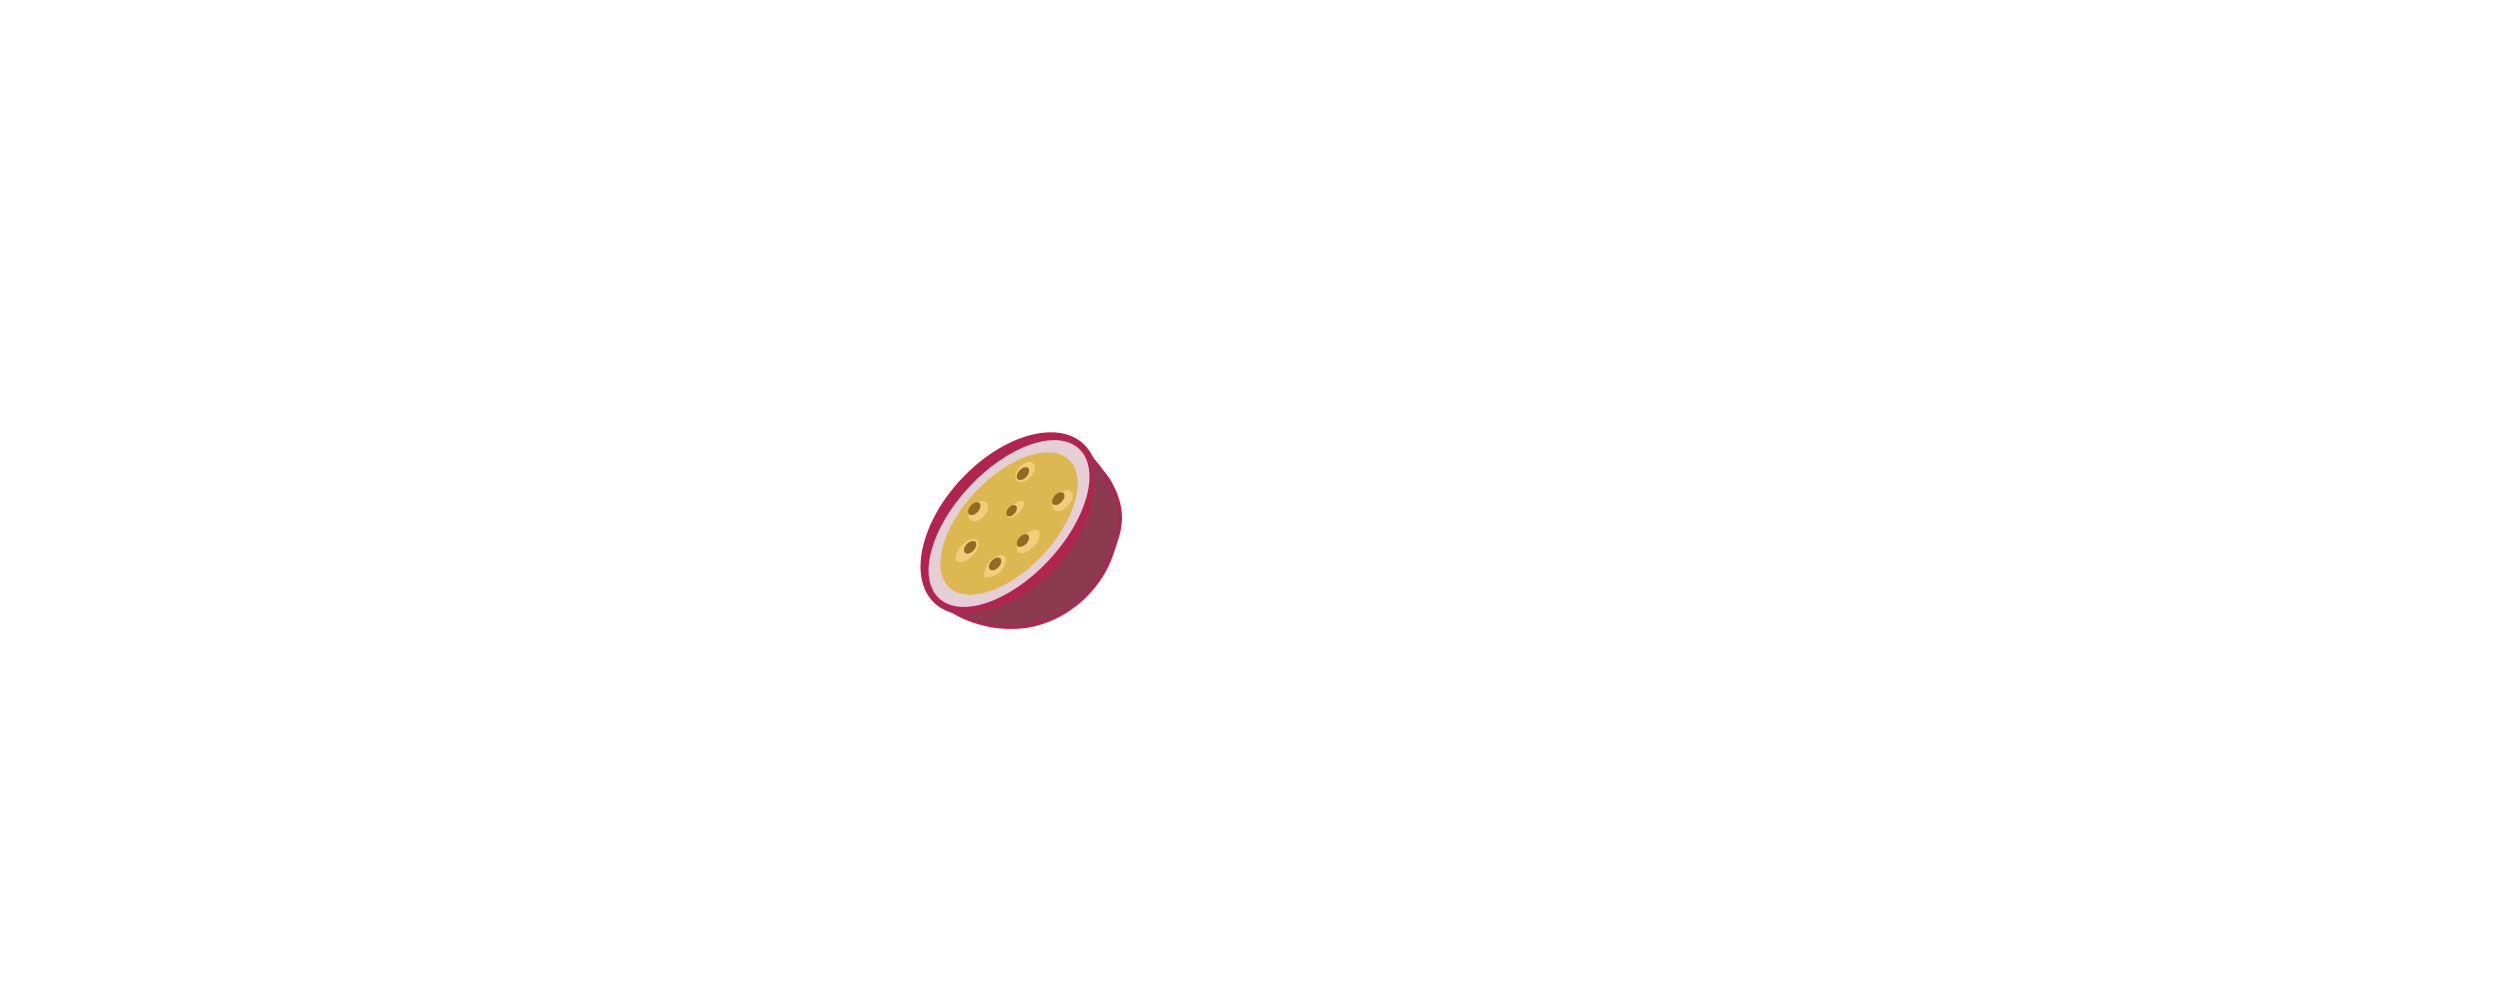
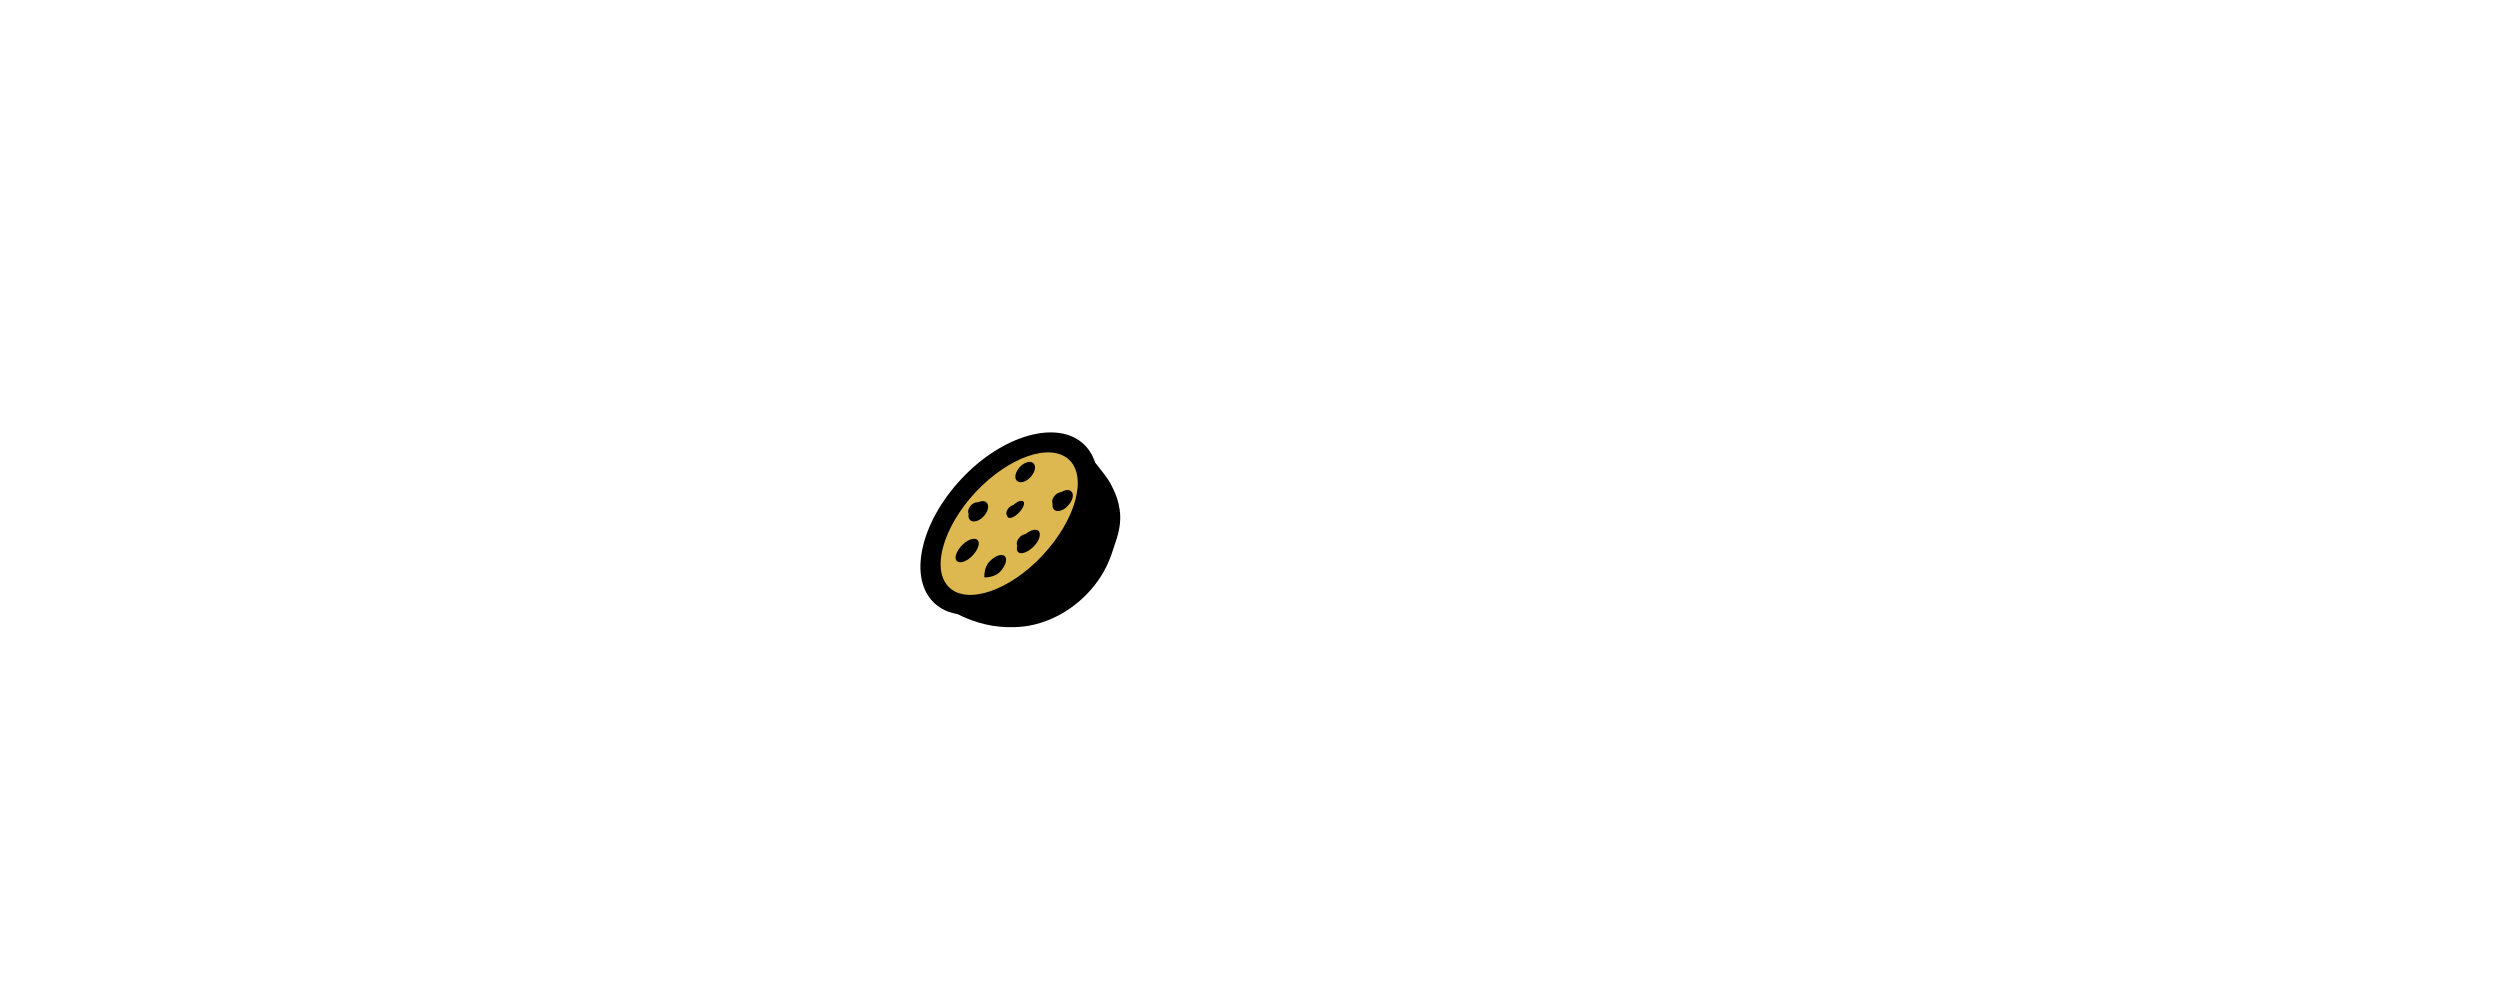
<svg xmlns="http://www.w3.org/2000/svg" version="1.1" id="Passionfruit" x="0px" y="0px" viewBox="0 0 720 288" style="enable-background:new 0 0 720 288;" xml:space="preserve">
  <style type="text/css">
- 	.st0{fill:#B22450;}
- 	.st1{fill:#E5CFD7;}
- 	.st2{fill:#DDB850;}
- 	.st3{fill:#F4CC7A;}
- 	.st4{fill:#8C3A4F;stroke:#B22450;stroke-miterlimit:10;}
- 	.st5{fill:#936A22;}
+    .st0{fill:#B22450;}
+    .st1{fill:#E5CFD7;}
+    .st2{fill:#DDB850;}
+    .st3{fill:#F4CC7A;}
+    .st4{fill:#8C3A4F;stroke:#B22450;stroke-miterlimit:10;}
+    .st5{fill:#936A22;}
</style>
-   <ellipse id="inner-skin" transform="matrix(0.6843 -0.7292 0.7292 0.6843 -18.2188 259.4898)" class="st0" cx="290.6" cy="150.8" rx="31.4" ry="18.8" />
-   <ellipse id="passion-rind" transform="matrix(0.6843 -0.7292 0.7292 0.6843 -18.2188 259.4898)" class="st1" cx="290.6" cy="150.8" rx="29.5" ry="15.6" />
-   <ellipse id="pulp" transform="matrix(0.6843 -0.7292 0.7292 0.6843 -18.2188 259.4898)" class="st2" cx="290.6" cy="150.8" rx="25.2" ry="13.3" />
-   <path id="light-seeds" class="st3" d="M281.5,155.5c0.9,0.8,0.2,2.8-1.4,4.5s-3.6,2.4-4.5,1.6c-0.9-0.8-0.2-2.8,1.4-4.5  C278.6,155.4,280.6,154.7,281.5,155.5z M280.2,145.8c-1.3,1.4-1.7,3.2-0.8,4c0.9,0.8,2.6,0.3,3.9-1.1s1.7-3.2,0.8-4  C283.3,143.9,281.5,144.4,280.2,145.8z M304.5,142.7c-1.4,1.5-1.8,3.3-0.9,4.1s2.7,0.3,4-1.2c1.4-1.5,1.8-3.3,0.9-4.1  C307.7,140.7,305.9,141.2,304.5,142.7z M294.6,154.5c-1.6,1.7-2.2,3.7-1.4,4.5s2.8,0.1,4.5-1.6s2.2-3.7,1.4-4.5  S296.2,152.8,294.6,154.5z M284.9,161.8c-1.6,1.7-1.4,4.5-1.4,4.5s2.8,0.1,4.5-1.6c1.6-1.7,2.2-3.7,1.4-4.5  C288.5,159.3,286.5,160.1,284.9,161.8z M294.7,144.4c-0.5-0.5-2,0.1-3.2,1.4c-1.2,1.3-1.8,2.7-1.2,3.2c0.5,0.5,2-0.1,3.2-1.4  S295.3,144.9,294.7,144.4z M293.7,134.5c-1.3,1.4-1.7,3.2-0.8,4c0.9,0.8,2.6,0.3,3.9-1.1c1.3-1.4,1.7-3.2,0.8-4  C296.8,132.6,295,133.1,293.7,134.5z" />
-   <path id="crust" class="st4" d="M316.1,167.4c-1.4,2-7.4,9.9-18.3,12.5c-1.1,0.3-5.9,1.3-12.1,0.3c-5.6-1-9.5-3-11.7-4.4  c21.7,2.9,47.5-24.7,38.8-45.7c0,0,5.8,6.8,7,9.1c1.2,2.3,2.5,5,2.8,8.8c0.2,3.5-0.6,6.1-1.8,9.6C320,160.1,318.8,163.7,316.1,167.4  z" />
-   <path id="seeds" class="st5" d="M292.6,145.7c0.5,0.4,0.3,1.4-0.4,2.2c-0.7,0.8-1.7,1-2.1,0.6c-0.5-0.4-0.3-1.4,0.4-2.2  C291.2,145.5,292.2,145.2,292.6,145.7z M303.8,142.7c-0.8,0.9-1,2-0.5,2.5c0.6,0.5,1.7,0.2,2.5-0.7c0.8-0.9,1-2,0.5-2.5  S304.6,141.8,303.8,142.7z M278.4,156.7c-0.8,0.9-1,2-0.5,2.5c0.6,0.5,1.7,0.2,2.5-0.7c0.8-0.9,1-2,0.5-2.5  C280.3,155.6,279.2,155.9,278.4,156.7z M285.6,161.5c-0.8,0.9-1,2-0.5,2.5c0.6,0.5,1.7,0.2,2.5-0.7c0.8-0.9,1-2,0.5-2.5  C287.5,160.3,286.4,160.6,285.6,161.5z M295.6,156.6c0.8-0.9,1-2,0.5-2.5c-0.6-0.5-1.7-0.2-2.5,0.7s-1,2-0.5,2.5  S294.7,157.4,295.6,156.6z M295.6,137.3c0.8-0.9,1-2,0.5-2.5c-0.6-0.5-1.7-0.2-2.5,0.7s-1,2-0.5,2.5S294.8,138.2,295.6,137.3z   M281.6,147.4c0.8-0.9,1-2,0.5-2.5c-0.6-0.5-1.7-0.2-2.5,0.7c-0.8,0.9-1,2-0.5,2.5C279.7,148.6,280.8,148.3,281.6,147.4z" />
+   <path id="passion-dark-rind" class="st10" d="M312.1,127.9c7.6,7.1,4.1,23.1-7.8,35.8c-11.9,12.6-27.6,17.1-35.2,10    c-7.6-7.1-4.1-23.1,7.8-35.8C288.7,125.3,304.5,120.8,312.1,127.9z" />
+   <path id="passion-rind_00000083050802411929784790000007161852711380418446_" class="st11" d="M310.8,129.3    c6.3,5.9,2.3,20.3-8.8,32.2c-11.2,11.9-25.3,16.7-31.5,10.9c-6.3-5.9-2.3-20.3,8.8-32.2C290.4,128.3,304.5,123.4,310.8,129.3z" />
+   <path id="pulp_00000106113516154376807860000015594385875767976628_" class="st2" d="M307.9,132.4c5.3,5,1.9,17.3-7.6,27.5    c-9.5,10.2-21.6,14.3-26.9,9.3c-5.3-5-1.9-17.3,7.6-27.5C290.5,131.6,302.5,127.4,307.9,132.4z" />
+   <path id="light-seeds" class="st12" d="M281.5,155.5c0.9,0.8,0.2,2.8-1.4,4.5s-3.6,2.4-4.5,1.6c-0.9-0.8-0.2-2.8,1.4-4.5    C278.6,155.4,280.6,154.7,281.5,155.5z M280.2,145.8c-1.3,1.4-1.7,3.2-0.8,4c0.9,0.8,2.6,0.3,3.9-1.1s1.7-3.2,0.8-4    C283.3,143.9,281.5,144.4,280.2,145.8z M304.5,142.7c-1.4,1.5-1.8,3.3-0.9,4.1s2.7,0.3,4-1.2c1.4-1.5,1.8-3.3,0.9-4.1    C307.7,140.7,305.9,141.2,304.5,142.7z M294.6,154.5c-1.6,1.7-2.2,3.7-1.4,4.5s2.8,0.1,4.5-1.6s2.2-3.7,1.4-4.5    S296.2,152.8,294.6,154.5z M284.9,161.8c-1.6,1.7-1.4,4.5-1.4,4.5s2.8,0.1,4.5-1.6c1.6-1.7,2.2-3.7,1.4-4.5    C288.5,159.3,286.5,160.1,284.9,161.8z M294.7,144.4c-0.5-0.5-2,0.1-3.2,1.4c-1.2,1.3-1.8,2.7-1.2,3.2c0.5,0.5,2-0.1,3.2-1.4    S295.3,144.9,294.7,144.4z M293.7,134.5c-1.3,1.4-1.7,3.2-0.8,4c0.9,0.8,2.6,0.3,3.9-1.1c1.3-1.4,1.7-3.2,0.8-4    C296.8,132.6,295,133.1,293.7,134.5z" />
+   <path id="crust_00000118361469936585525890000012677093573302900636_" class="st13" d="M316.1,167.4c-1.4,2-7.4,9.9-18.3,12.5    c-1.1,0.3-5.9,1.3-12.1,0.3c-5.6-1-9.5-3-11.7-4.4c21.7,2.9,47.5-24.7,38.8-45.7c0,0,5.8,6.8,7,9.1c1.2,2.3,2.5,5,2.8,8.8    c0.2,3.5-0.6,6.1-1.8,9.6C320,160.1,318.8,163.7,316.1,167.4z" />
+   <path id="seeds" class="st15" d="M292.6,145.7c0.5,0.4,0.3,1.4-0.4,2.2c-0.7,0.8-1.7,1-2.1,0.6c-0.5-0.4-0.3-1.4,0.4-2.2    C291.2,145.5,292.2,145.2,292.6,145.7z M303.8,142.7c-0.8,0.9-1,2-0.5,2.5c0.6,0.5,1.7,0.2,2.5-0.7c0.8-0.9,1-2,0.5-2.5    S304.6,141.8,303.8,142.7z M278.4,156.7c-0.8,0.9-1,2-0.5,2.5c0.6,0.5,1.7,0.2,2.5-0.7c0.8-0.9,1-2,0.5-2.5    C280.3,155.6,279.2,155.9,278.4,156.7z M285.6,161.5c-0.8,0.9-1,2-0.5,2.5c0.6,0.5,1.7,0.2,2.5-0.7c0.8-0.9,1-2,0.5-2.5    C287.5,160.3,286.4,160.6,285.6,161.5z M295.6,156.6c0.8-0.9,1-2,0.5-2.5c-0.6-0.5-1.7-0.2-2.5,0.7s-1,2-0.5,2.5    S294.7,157.4,295.6,156.6z M295.6,137.3c0.8-0.9,1-2,0.5-2.5c-0.6-0.5-1.7-0.2-2.5,0.7s-1,2-0.5,2.5S294.8,138.2,295.6,137.3z     M281.6,147.4c0.8-0.9,1-2,0.5-2.5c-0.6-0.5-1.7-0.2-2.5,0.7c-0.8,0.9-1,2-0.5,2.5C279.7,148.6,280.8,148.3,281.6,147.4z" />
</svg>
